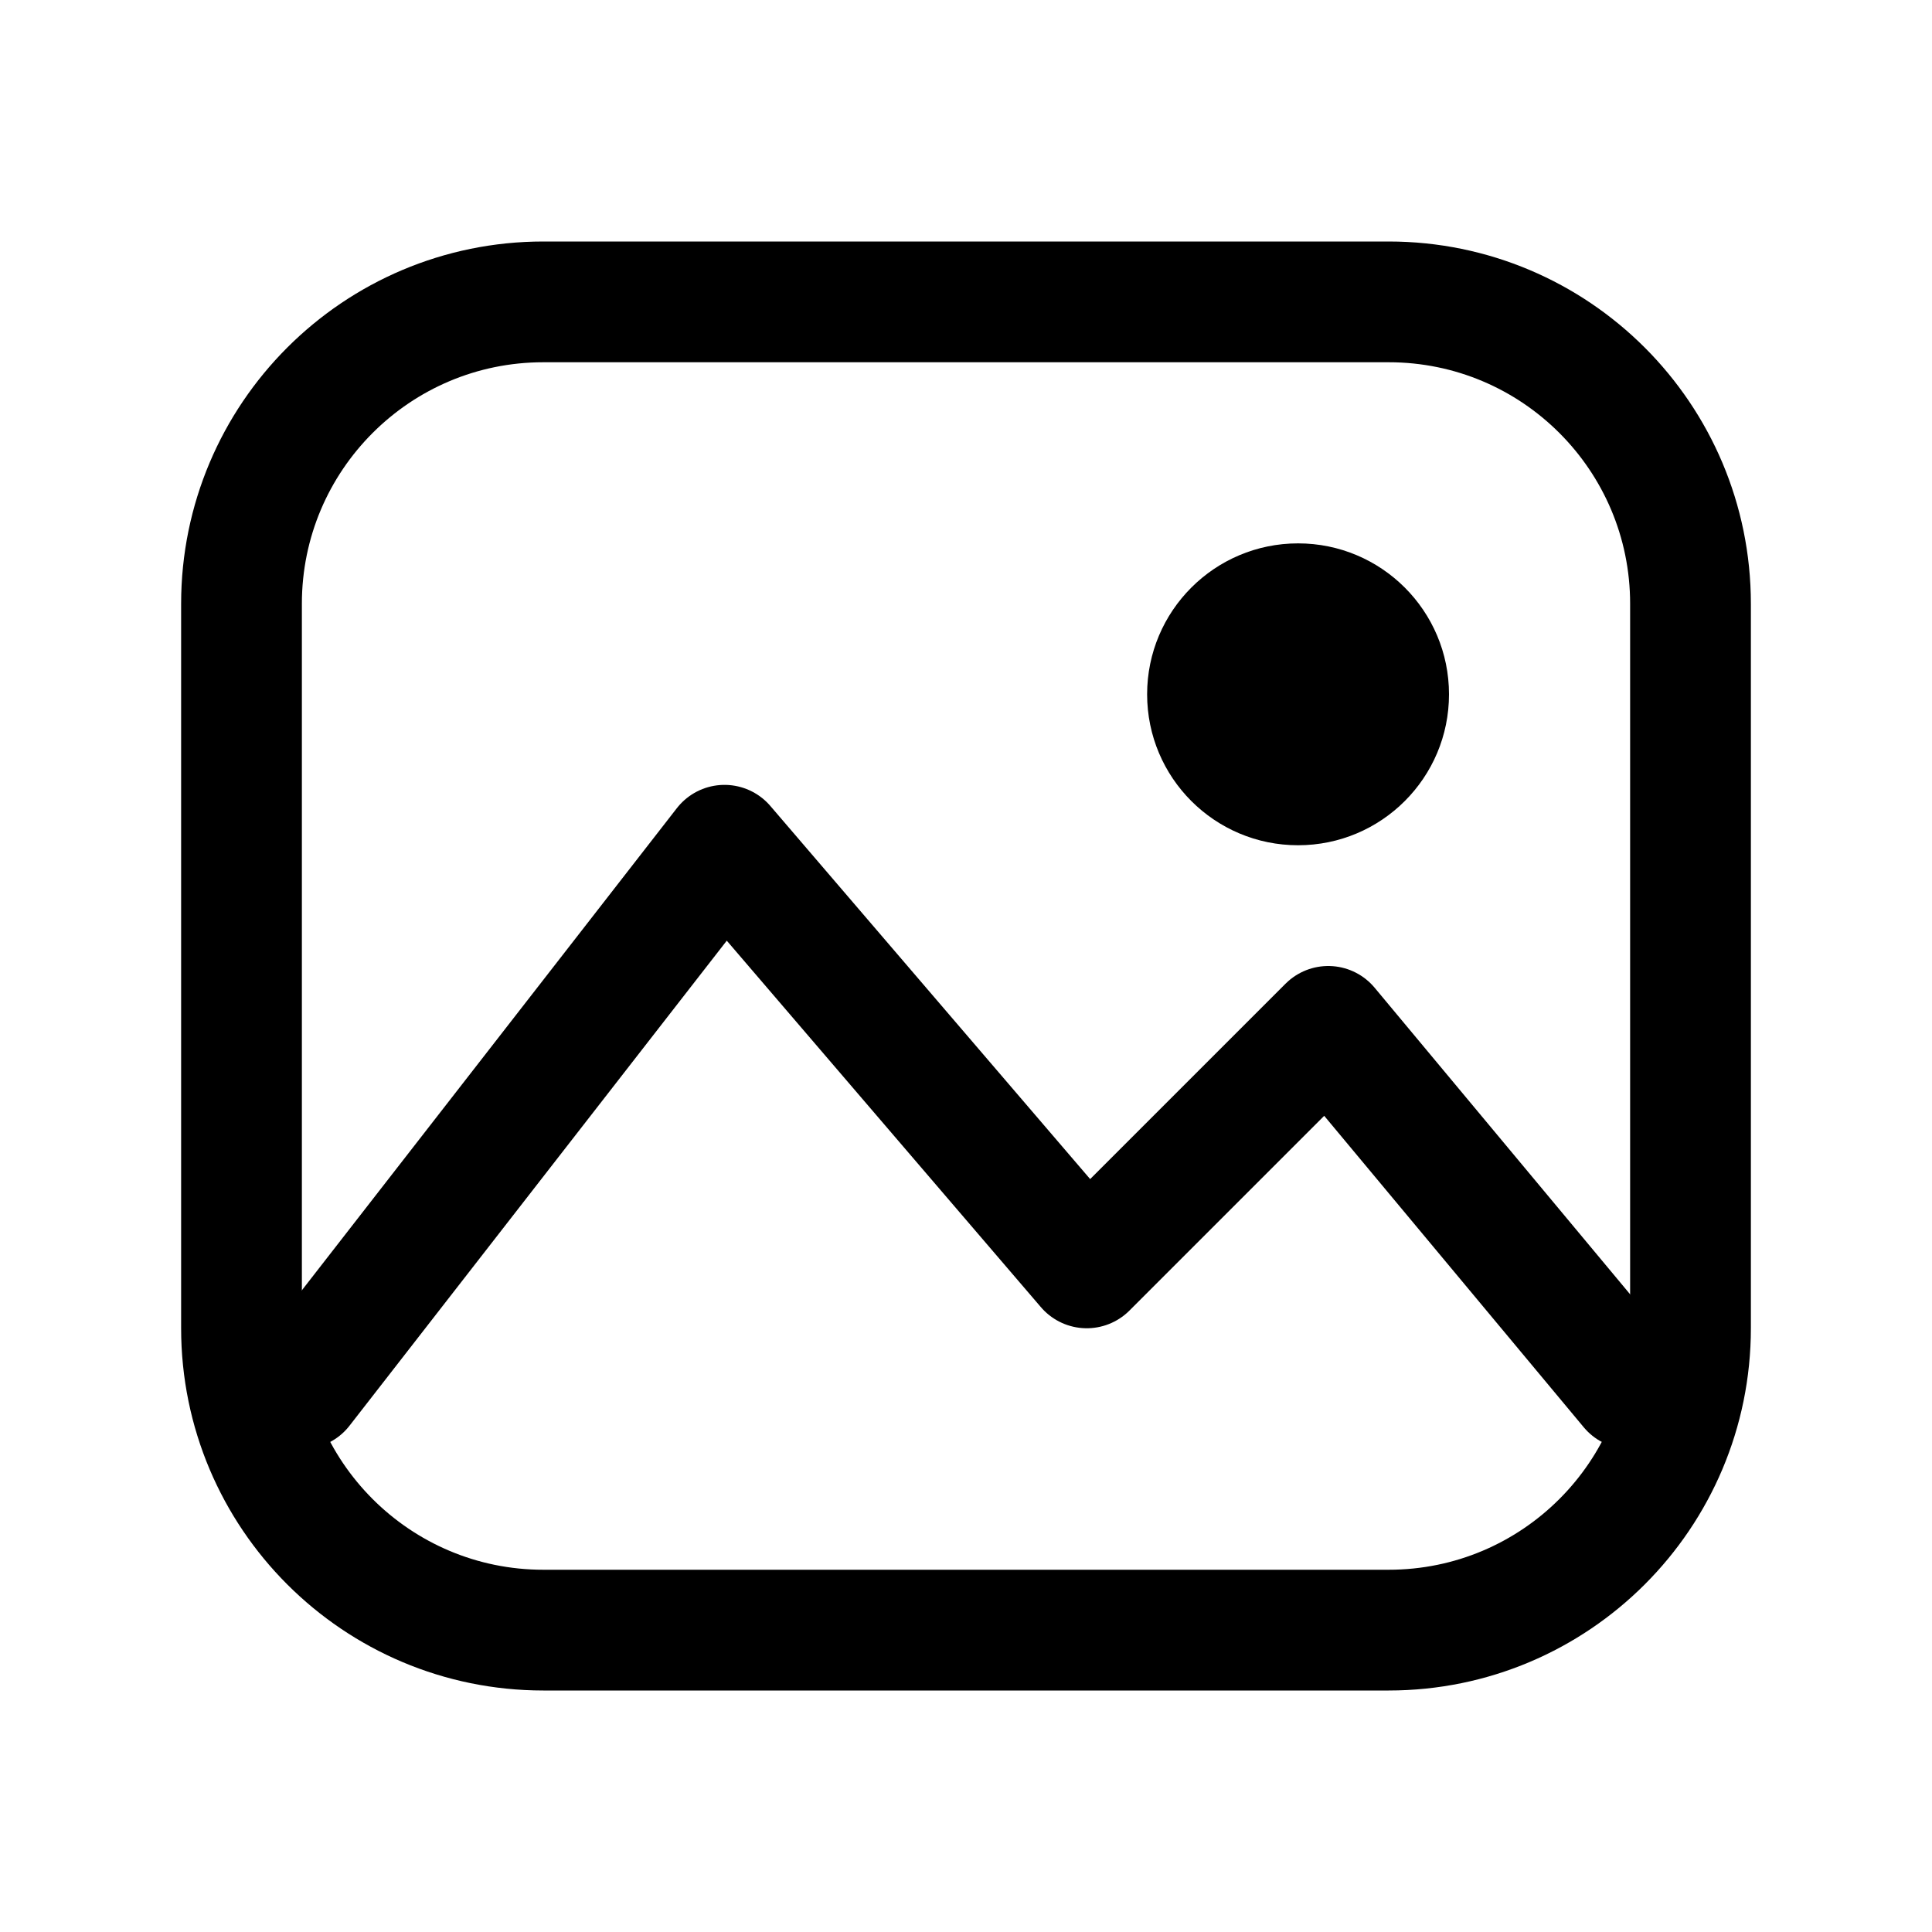
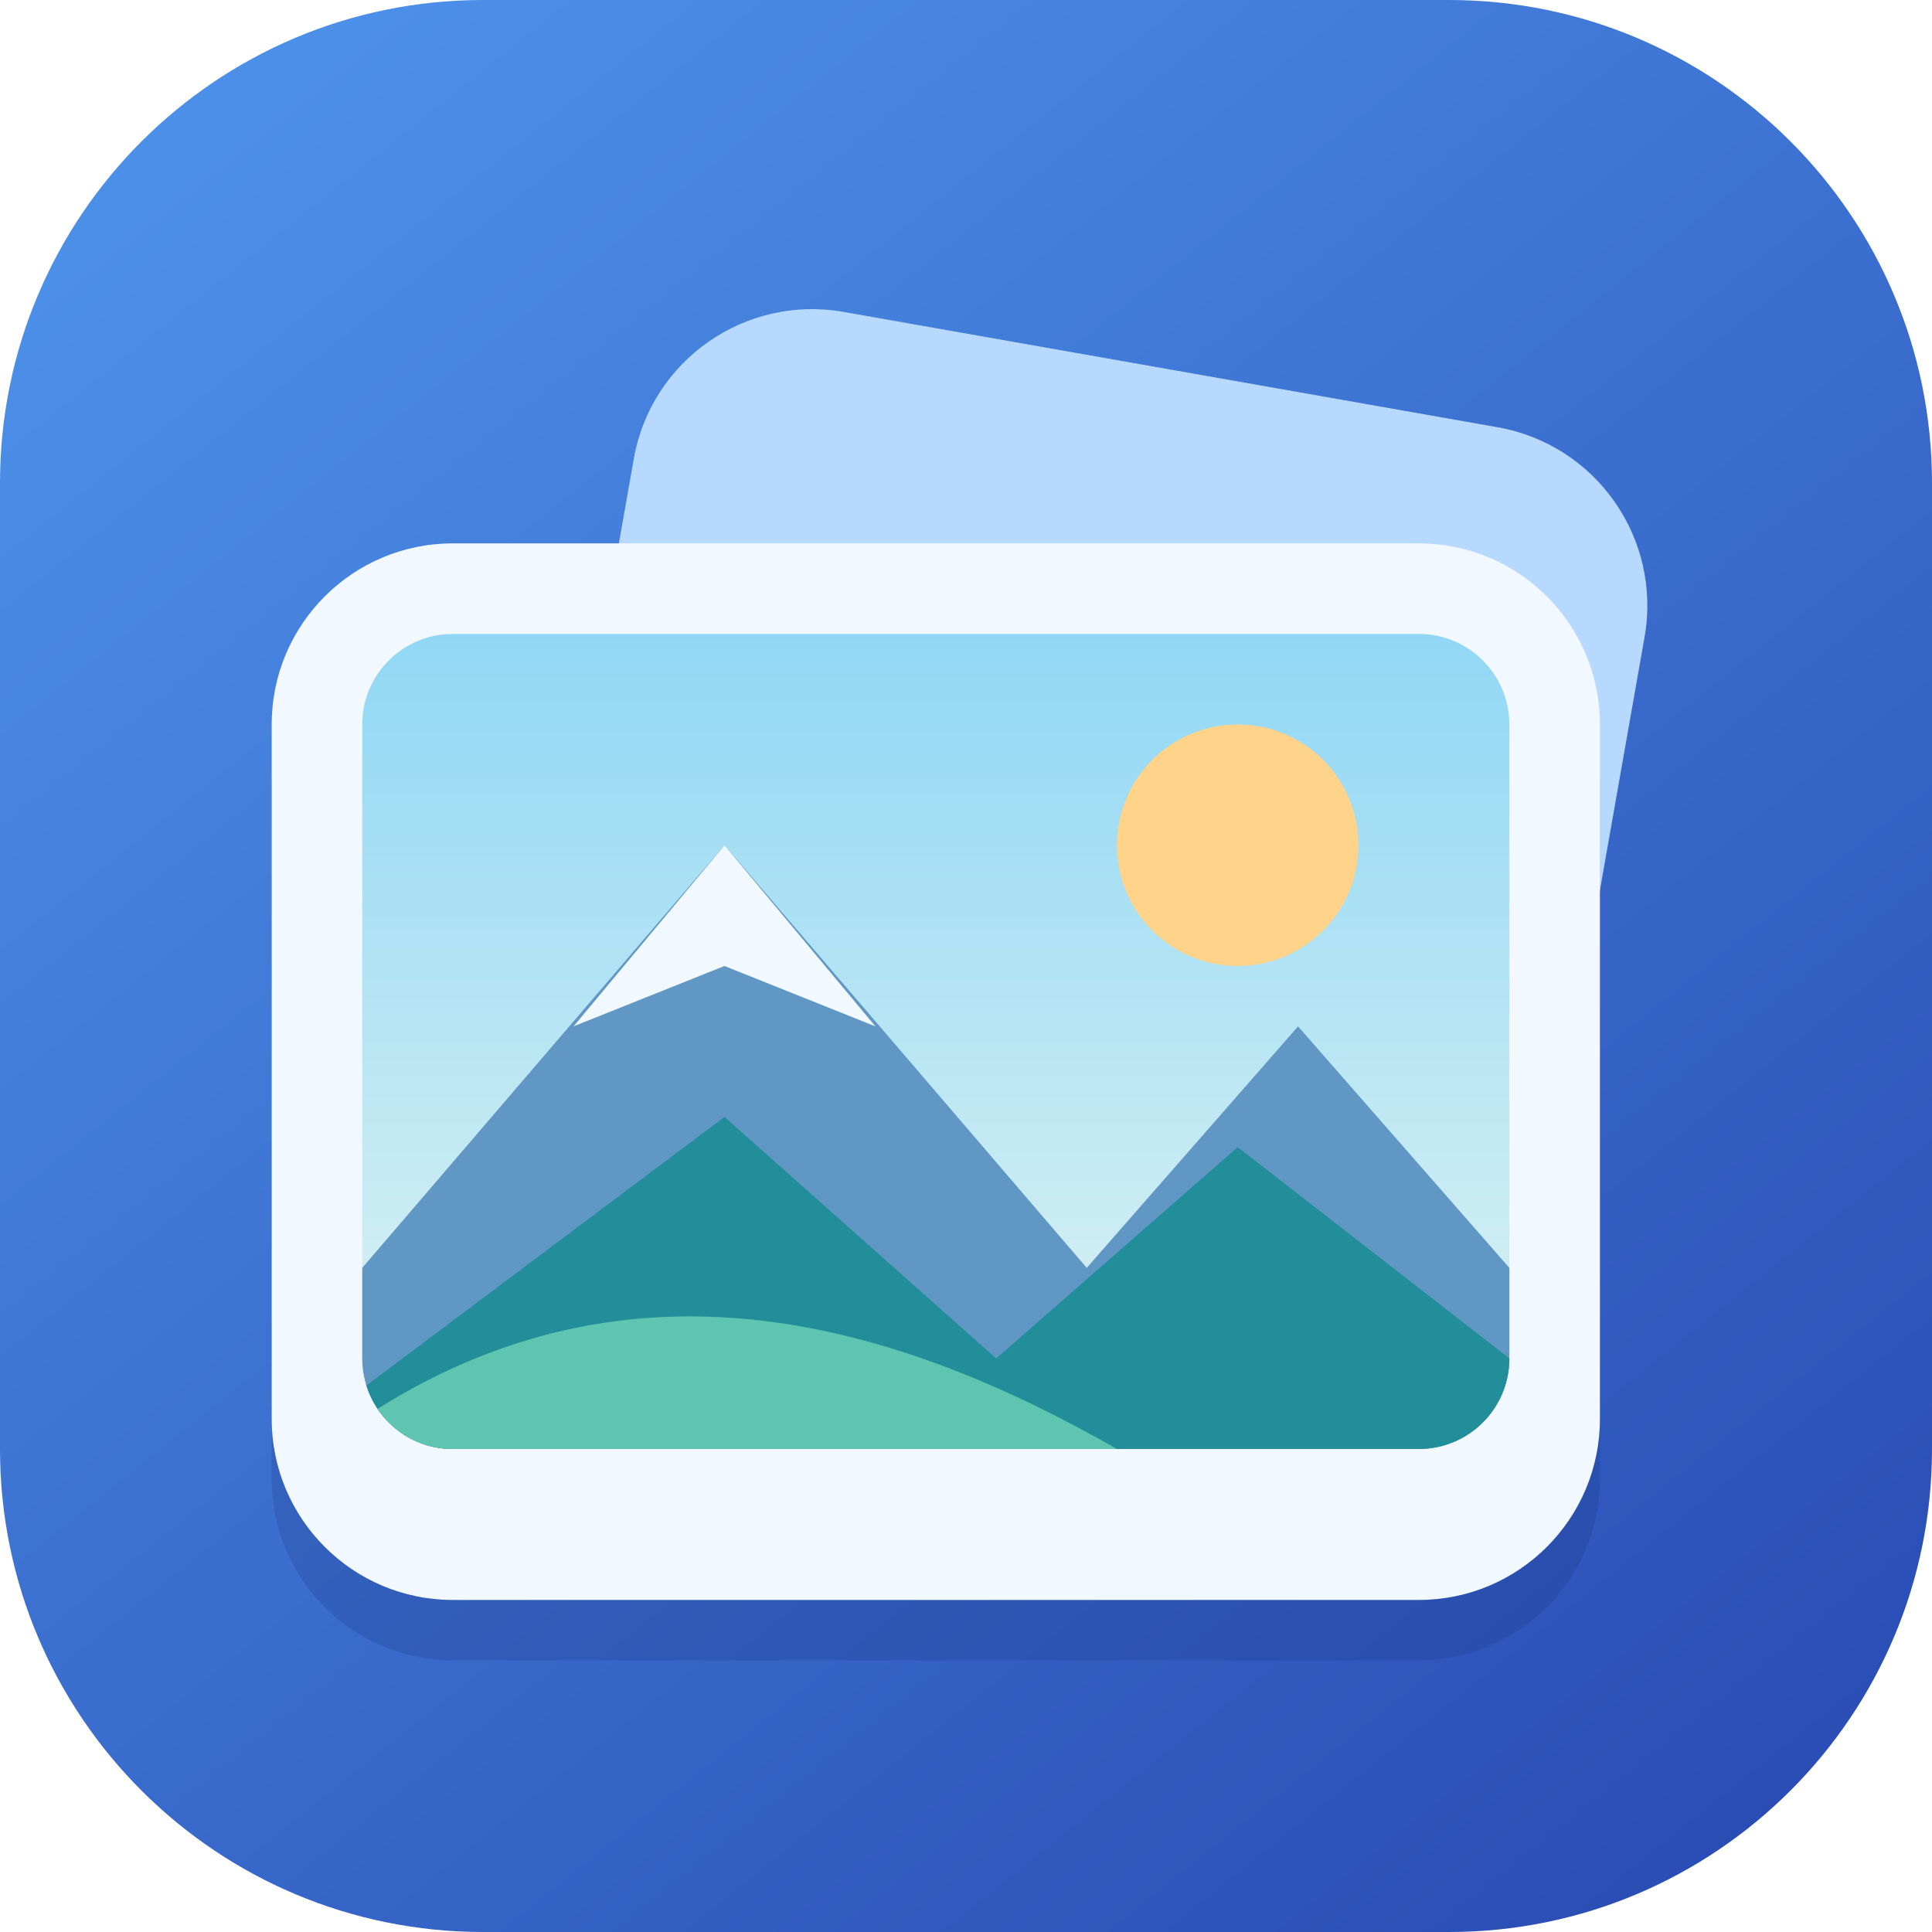
- <svg xmlns="http://www.w3.org/2000/svg" viewBox="0 0 32 32" fill="none">
-   <rect x="4" y="5" width="24" height="22" rx="5" stroke="currentColor" stroke-width="2" />
-   <circle cx="21.5" cy="11.5" r="2.5" fill="currentColor" />
-   <path d="m5 23 7-9 6 7 4-4 5 6" stroke="currentColor" stroke-width="2" stroke-linecap="round" stroke-linejoin="round" />
+ <svg xmlns="http://www.w3.org/2000/svg" width="64" height="64" viewBox="0 0 64 64" fill="none" role="img" aria-label="DSH Gallery">
+   <defs>
+     <linearGradient id="tile" x1="8" y1="4" x2="56" y2="64" gradientUnits="userSpaceOnUse">
+       <stop stop-color="#4C8FE8" />
+       <stop offset="1" stop-color="#294CB4" />
+     </linearGradient>
+     <linearGradient id="sky" x1="31" y1="21" x2="31" y2="48" gradientUnits="userSpaceOnUse">
+       <stop stop-color="#91D7F5" />
+       <stop offset="1" stop-color="#E0F4F2" />
+     </linearGradient>
+     <clipPath id="landscape">
+       <rect x="12" y="21" width="38" height="27" rx="3" />
+     </clipPath>
+   </defs>
+   <rect width="64" height="64" rx="16" fill="url(#tile)" />
+   <rect x="19" y="12" width="34" height="32" rx="6" transform="rotate(10 36 28)" fill="#B8D9FF" />
+   <rect x="9" y="20" width="44" height="35" rx="6" fill="#193784" fill-opacity=".24" />
+   <rect x="9" y="18" width="44" height="35" rx="6" fill="#F2F8FF" />
+   <g clip-path="url(#landscape)">
+     <path fill="url(#sky)" d="M12 21h38v27H12z" />
+     <circle cx="41" cy="28" r="4" fill="#FFD389" />
+     <path d="m12 42 12-14 12 14 7-8 7 8v6H12z" fill="#6097C4" />
+     <path d="m19 34 5-6 5 6-5-2z" fill="#F2F8FF" />
+     <path d="m12 46 12-9 9 8 8-7 9 7v3H12z" fill="#228E99" />
+     <path d="M12 47c9-6 18-3 25 1H12Z" fill="#60C5B0" />
+   </g>
</svg>
